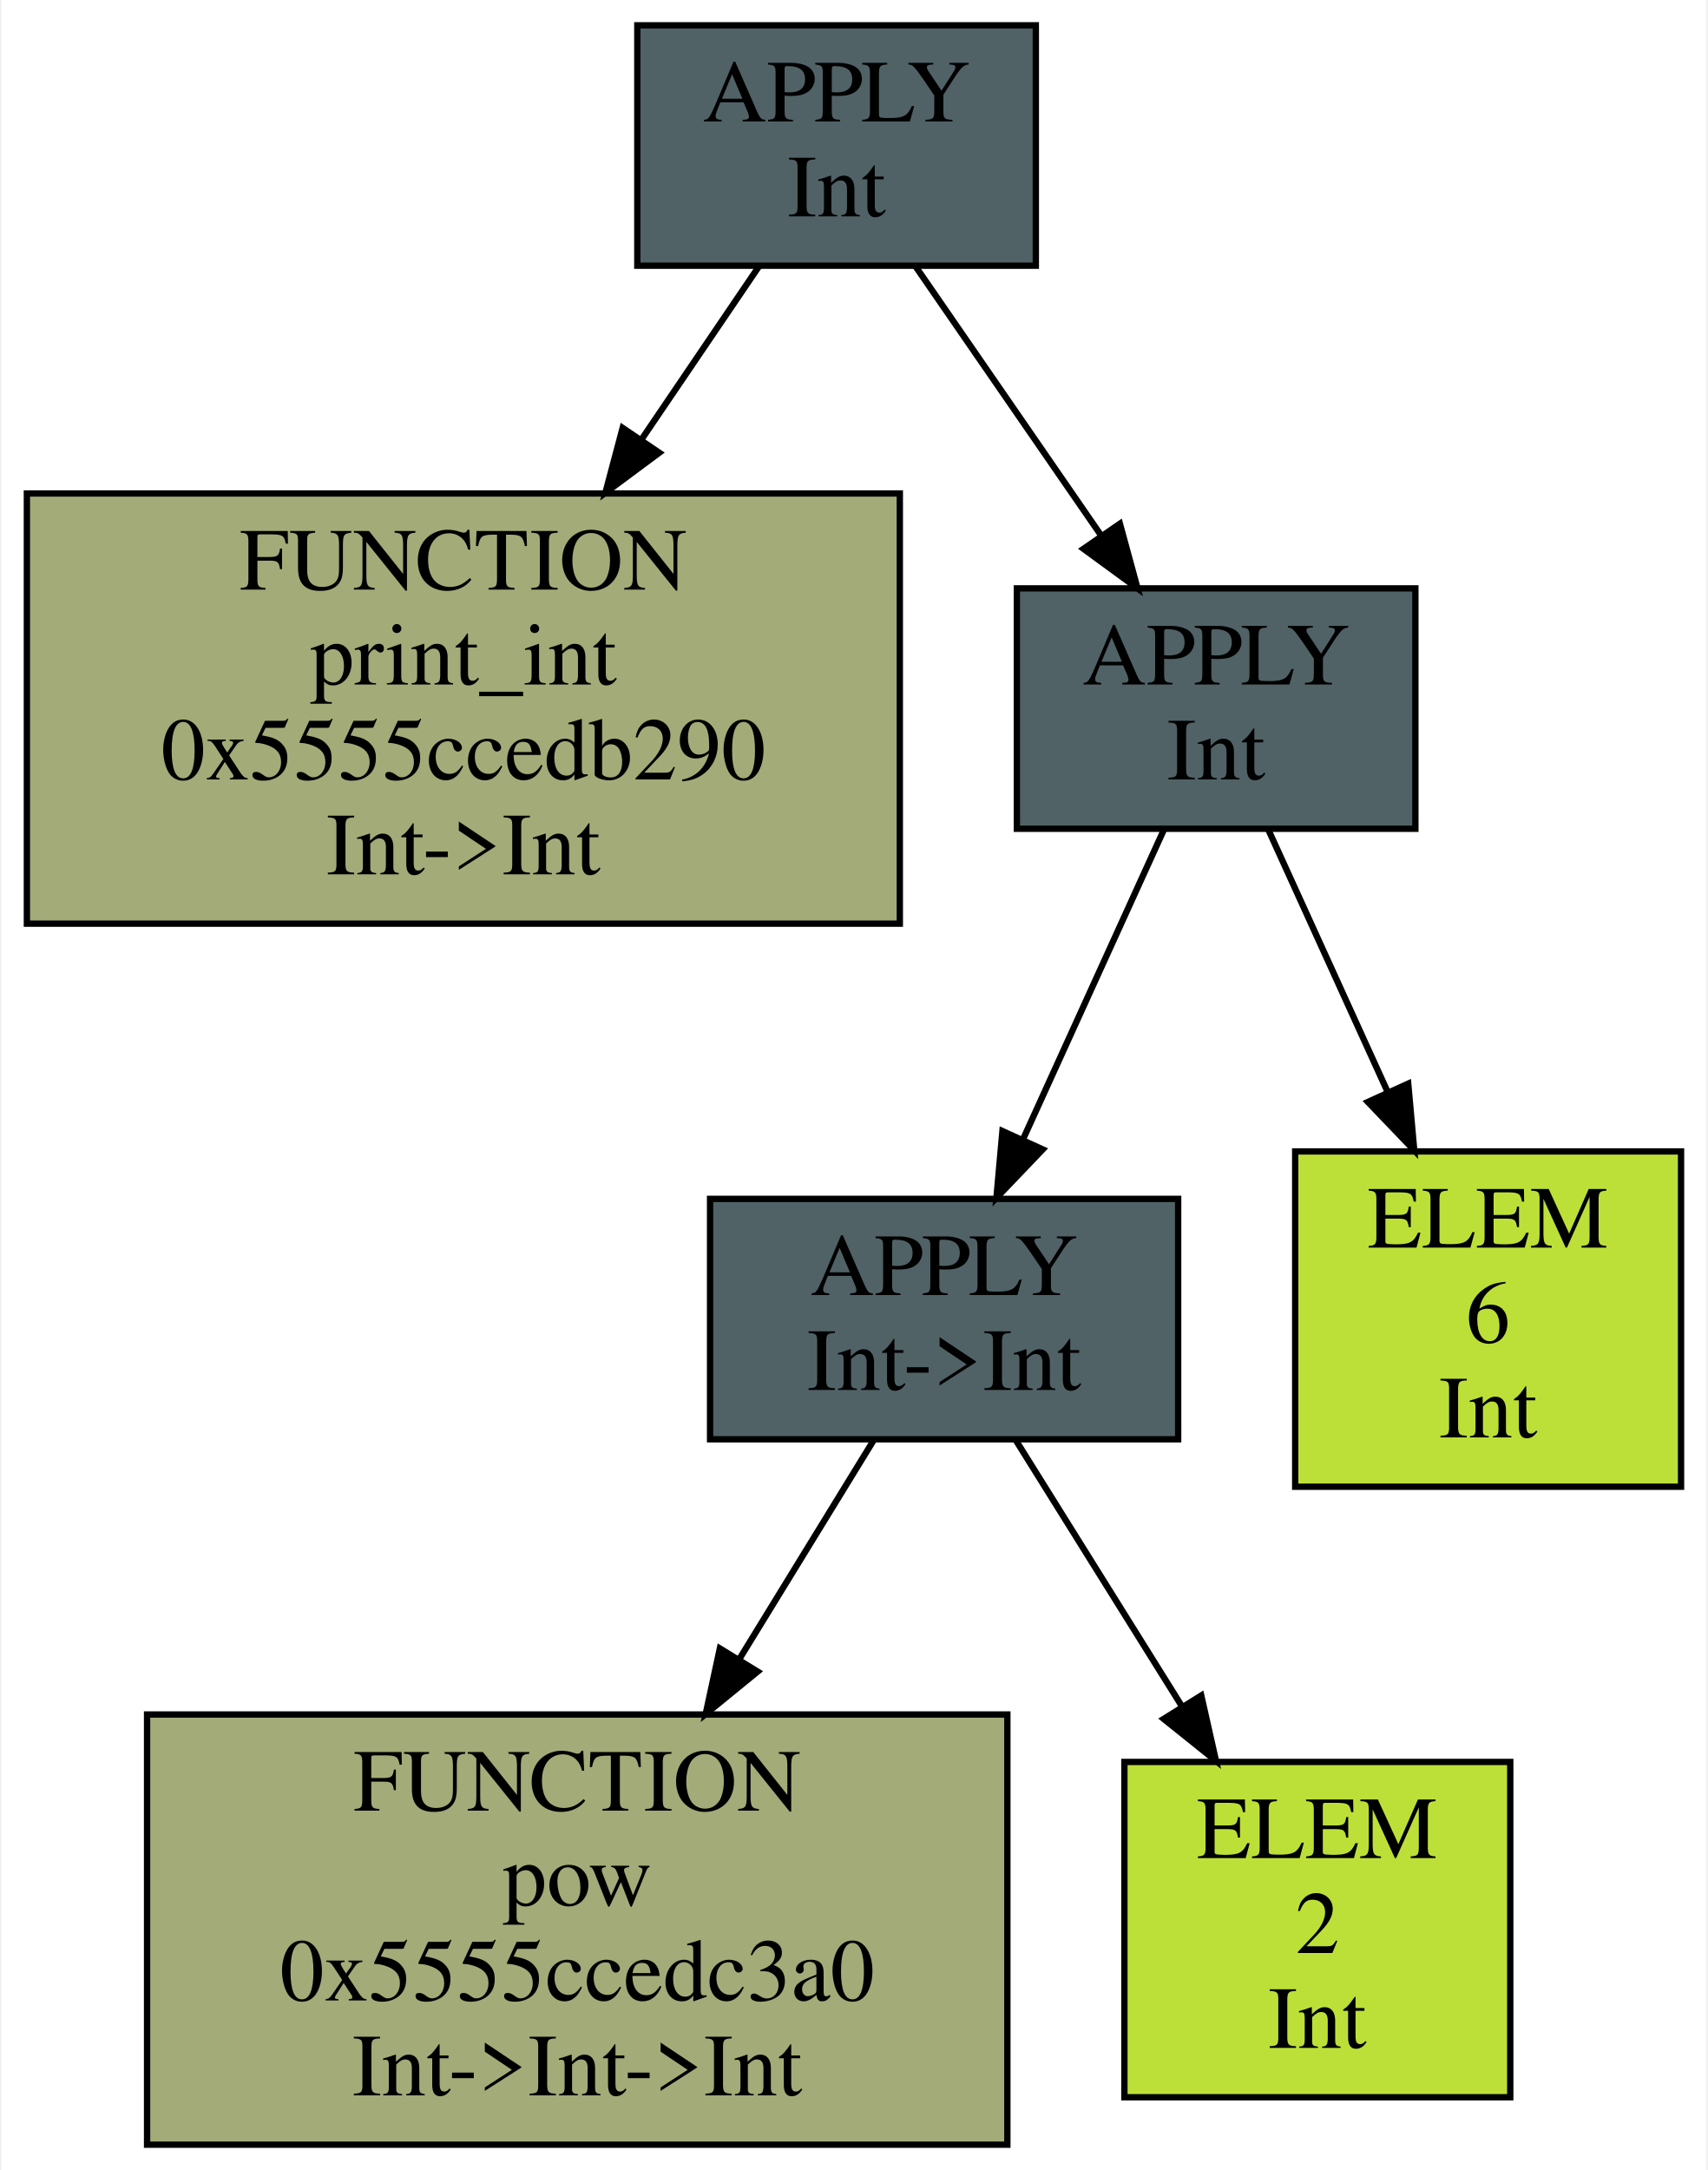
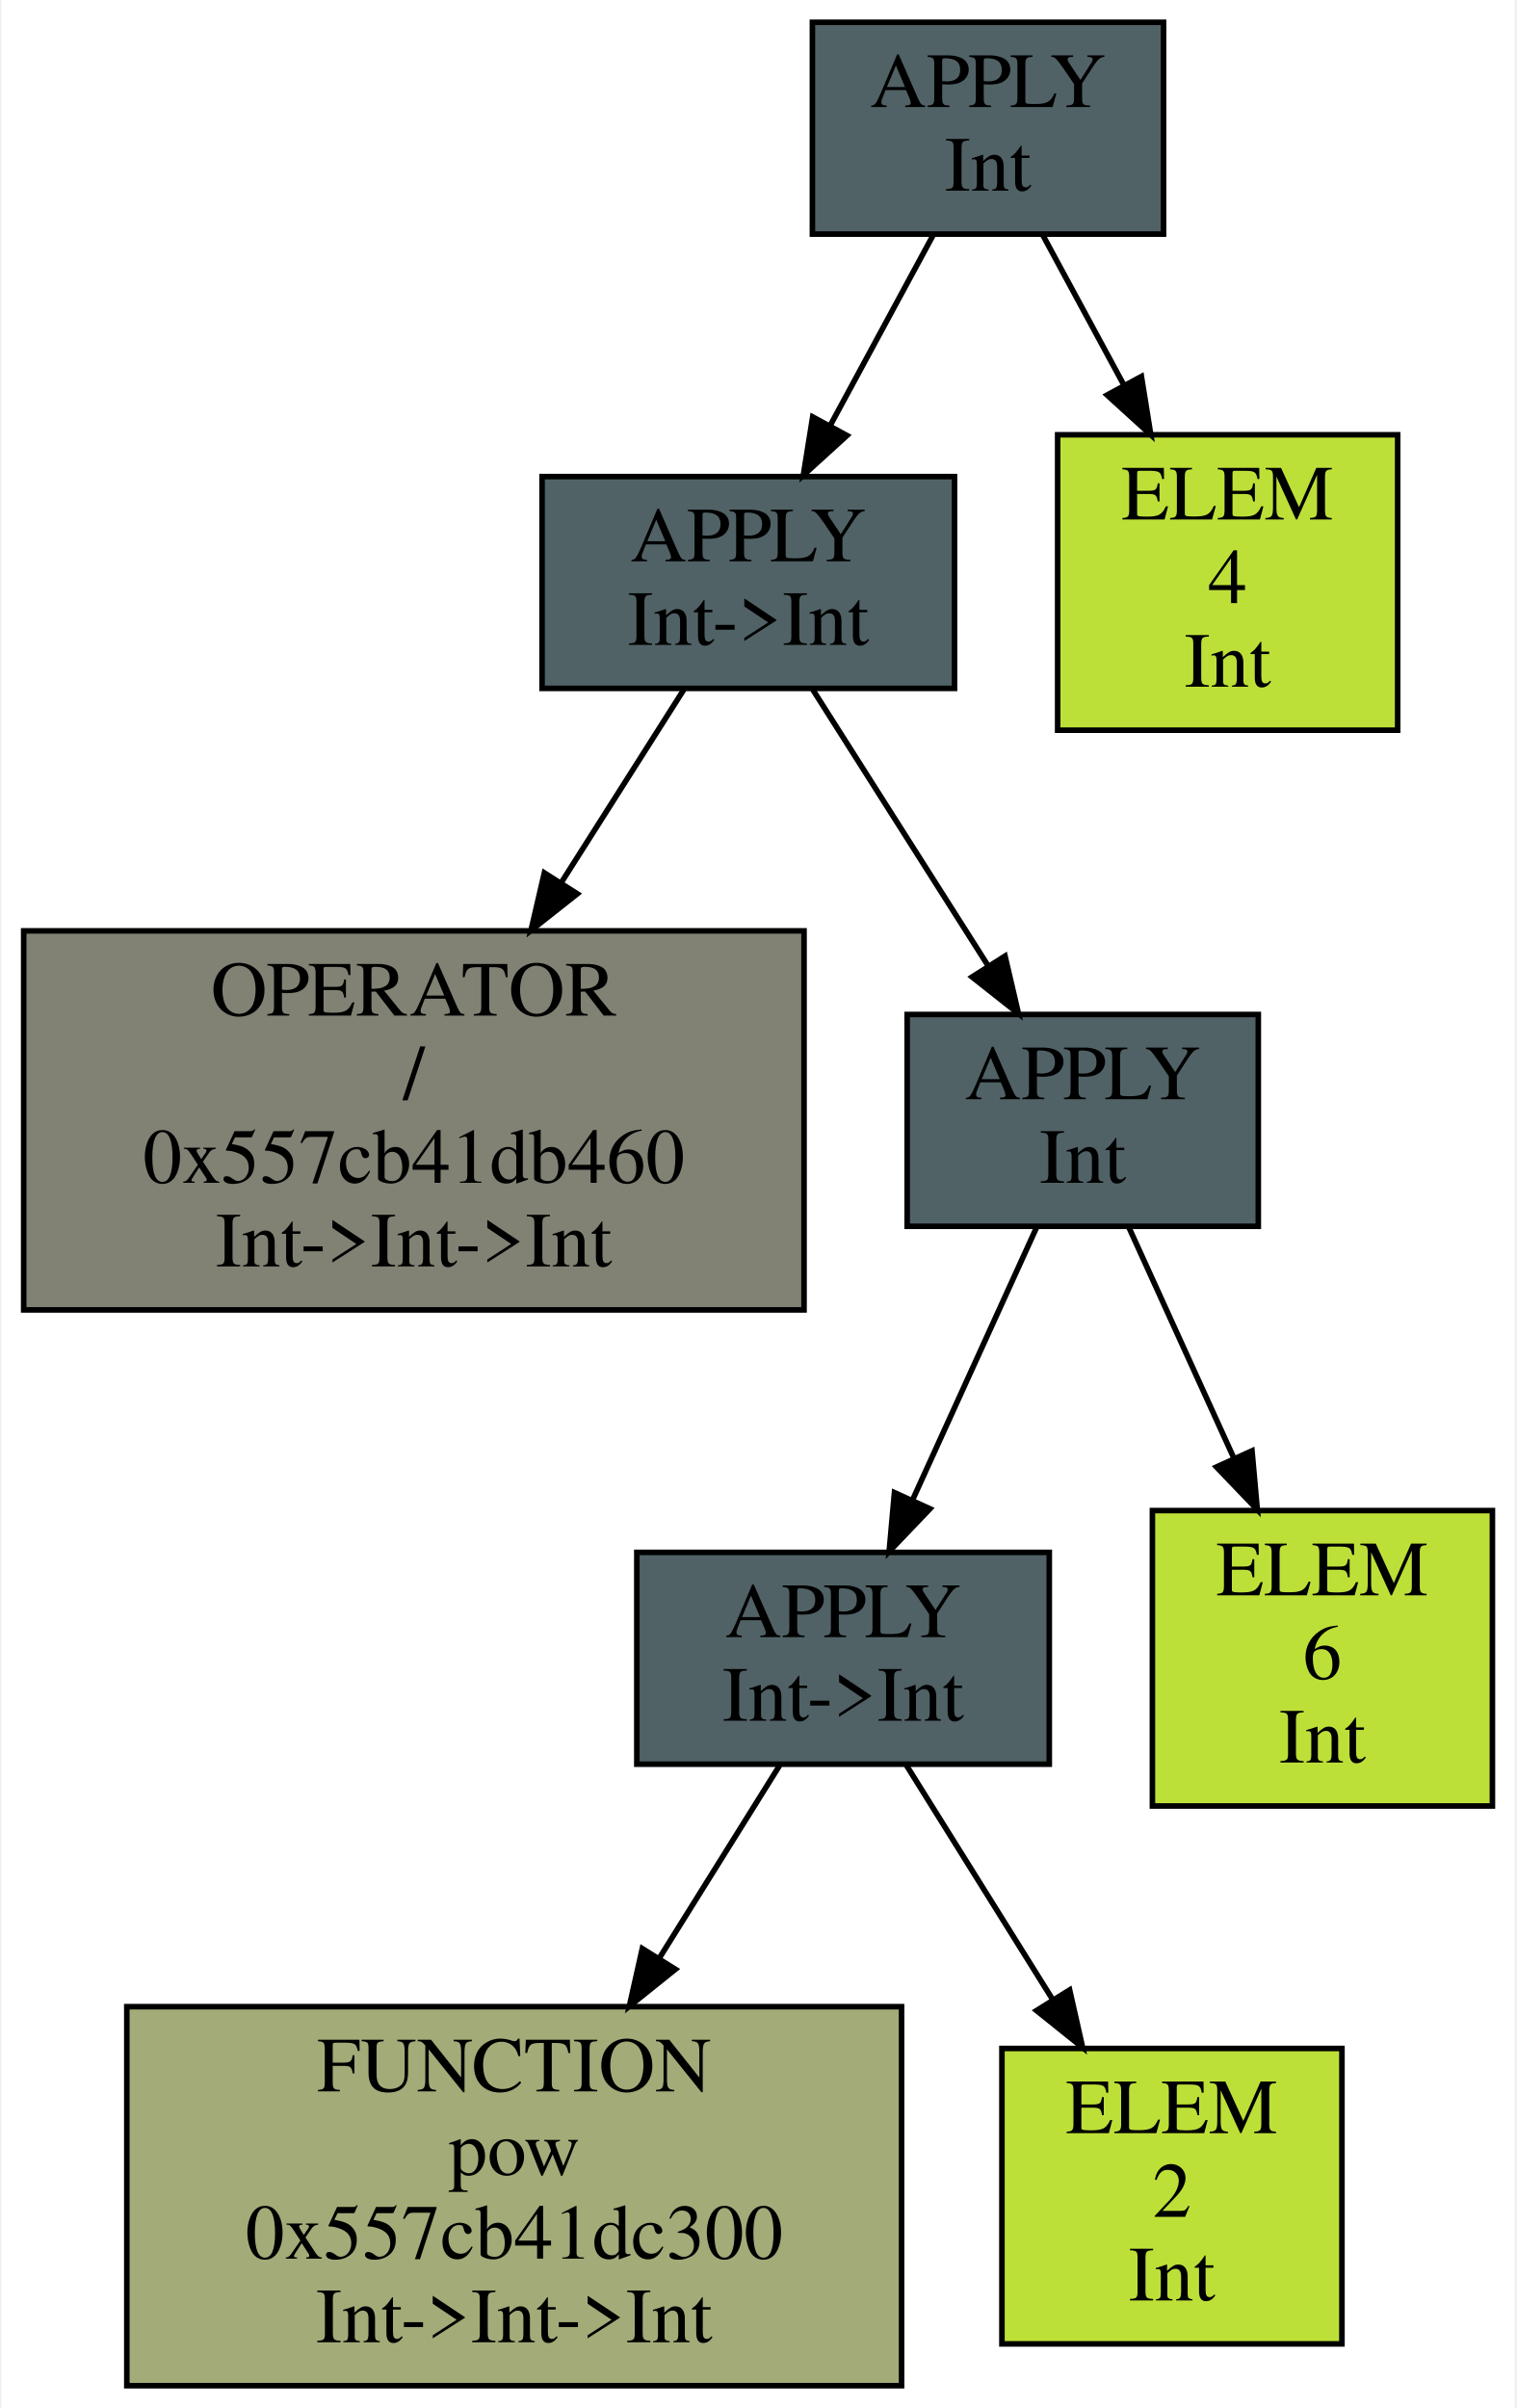
- <svg xmlns="http://www.w3.org/2000/svg" width="270pt" height="343pt" viewBox="0.00 0.00 269.50 343.00">
-   <g id="graph0" class="graph" transform="scale(1 1) rotate(0) translate(4 339)">
-     <polygon fill="white" stroke="transparent" points="-4,4 -4,-339 265.5,-339 265.5,4 -4,4" />
+ <svg xmlns="http://www.w3.org/2000/svg" width="272pt" height="432pt" viewBox="0.00 0.00 271.50 432.00">
+   <g id="graph0" class="graph" transform="scale(1 1) rotate(0) translate(4 428)">
+     <polygon fill="white" stroke="transparent" points="-4,4 -4,-428 267.5,-428 267.5,4 -4,4" />
    <g id="node1" class="node">
-       <polygon fill="#506266" stroke="black" points="159.5,-335 96.5,-335 96.5,-297 159.5,-297 159.5,-335" />
-       <text text-anchor="middle" x="128" y="-319.8" font-family="Times,serif" font-size="14.00">APPLY</text>
-       <text text-anchor="middle" x="128" y="-304.8" font-family="Times,serif" font-size="14.00">Int</text>
+       <polygon fill="#506266" stroke="black" points="204.5,-424 141.5,-424 141.5,-386 204.5,-386 204.5,-424" />
+       <text text-anchor="middle" x="173" y="-408.8" font-family="Times,serif" font-size="14.00">APPLY</text>
+       <text text-anchor="middle" x="173" y="-393.8" font-family="Times,serif" font-size="14.00">Int</text>
    </g>
    <g id="node2" class="node">
-       <polygon fill="#a3ab78" stroke="black" points="138,-261 0,-261 0,-193 138,-193 138,-261" />
-       <text text-anchor="middle" x="69" y="-245.8" font-family="Times,serif" font-size="14.00">FUNCTION</text>
-       <text text-anchor="middle" x="69" y="-230.8" font-family="Times,serif" font-size="14.00">print_int</text>
-       <text text-anchor="middle" x="69" y="-215.8" font-family="Times,serif" font-size="14.00">0x5555ccedb290</text>
-       <text text-anchor="middle" x="69" y="-200.8" font-family="Times,serif" font-size="14.00">Int-&gt;Int</text>
+       <polygon fill="#506266" stroke="black" points="167,-342.5 93,-342.5 93,-304.5 167,-304.5 167,-342.5" />
+       <text text-anchor="middle" x="130" y="-327.3" font-family="Times,serif" font-size="14.00">APPLY</text>
+       <text text-anchor="middle" x="130" y="-312.3" font-family="Times,serif" font-size="14.00">Int-&gt;Int</text>
+     </g>
+     <g id="edge7" class="edge">
+       <path fill="none" stroke="black" d="M163.24,-385.96C157.78,-375.87 150.87,-363.08 144.76,-351.79" />
+       <polygon fill="black" stroke="black" points="147.7,-349.87 139.87,-342.74 141.55,-353.2 147.7,-349.87" />
+     </g>
+     <g id="node9" class="node">
+       <polygon fill="#bde038" stroke="black" points="246.5,-350 185.5,-350 185.5,-297 246.5,-297 246.5,-350" />
+       <text text-anchor="middle" x="216" y="-334.8" font-family="Times,serif" font-size="14.00">ELEM</text>
+       <text text-anchor="middle" x="216" y="-319.8" font-family="Times,serif" font-size="14.00">4</text>
+       <text text-anchor="middle" x="216" y="-304.8" font-family="Times,serif" font-size="14.00">Int</text>
+     </g>
+     <g id="edge8" class="edge">
+       <path fill="none" stroke="black" d="M182.76,-385.96C187.07,-377.99 192.29,-368.34 197.3,-359.07" />
+       <polygon fill="black" stroke="black" points="200.53,-360.46 202.21,-350 194.37,-357.13 200.53,-360.46" />
+     </g>
+     <g id="node3" class="node">
+       <polygon fill="#818274" stroke="black" points="140,-261 0,-261 0,-193 140,-193 140,-261" />
+       <text text-anchor="middle" x="70" y="-245.8" font-family="Times,serif" font-size="14.00">OPERATOR</text>
+       <text text-anchor="middle" x="70" y="-230.8" font-family="Times,serif" font-size="14.00">/</text>
+       <text text-anchor="middle" x="70" y="-215.8" font-family="Times,serif" font-size="14.00">0x557cb41db460</text>
+       <text text-anchor="middle" x="70" y="-200.8" font-family="Times,serif" font-size="14.00">Int-&gt;Int-&gt;Int</text>
    </g>
    <g id="edge1" class="edge">
-       <path fill="none" stroke="black" d="M115.78,-296.97C110.35,-288.97 103.71,-279.18 97.16,-269.53" />
-       <polygon fill="black" stroke="black" points="99.97,-267.44 91.46,-261.12 94.18,-271.36 99.97,-267.44" />
+       <path fill="none" stroke="black" d="M118.43,-304.28C112.18,-294.44 104.19,-281.86 96.51,-269.76" />
+       <polygon fill="black" stroke="black" points="99.32,-267.65 91.01,-261.08 93.41,-271.4 99.32,-267.65" />
    </g>
-     <g id="node3" class="node">
-       <polygon fill="#506266" stroke="black" points="219.5,-246 156.5,-246 156.5,-208 219.5,-208 219.5,-246" />
-       <text text-anchor="middle" x="188" y="-230.8" font-family="Times,serif" font-size="14.00">APPLY</text>
-       <text text-anchor="middle" x="188" y="-215.8" font-family="Times,serif" font-size="14.00">Int</text>
+     <g id="node4" class="node">
+       <polygon fill="#506266" stroke="black" points="221.5,-246 158.5,-246 158.5,-208 221.5,-208 221.5,-246" />
+       <text text-anchor="middle" x="190" y="-230.8" font-family="Times,serif" font-size="14.00">APPLY</text>
+       <text text-anchor="middle" x="190" y="-215.8" font-family="Times,serif" font-size="14.00">Int</text>
    </g>
    <g id="edge6" class="edge">
-       <path fill="none" stroke="black" d="M140.43,-296.97C148.88,-284.73 160.2,-268.32 169.67,-254.58" />
-       <polygon fill="black" stroke="black" points="172.79,-256.22 175.58,-246 167.03,-252.25 172.79,-256.22" />
+       <path fill="none" stroke="black" d="M141.57,-304.28C150.45,-290.29 162.85,-270.76 172.88,-254.96" />
+       <polygon fill="black" stroke="black" points="176.06,-256.48 178.47,-246.16 170.15,-252.73 176.06,-256.48" />
    </g>
-     <g id="node4" class="node">
-       <polygon fill="#506266" stroke="black" points="182,-149.5 108,-149.5 108,-111.5 182,-111.5 182,-149.5" />
-       <text text-anchor="middle" x="145" y="-134.3" font-family="Times,serif" font-size="14.00">APPLY</text>
-       <text text-anchor="middle" x="145" y="-119.3" font-family="Times,serif" font-size="14.00">Int-&gt;Int</text>
+     <g id="node5" class="node">
+       <polygon fill="#506266" stroke="black" points="184,-149.5 110,-149.5 110,-111.5 184,-111.5 184,-149.5" />
+       <text text-anchor="middle" x="147" y="-134.3" font-family="Times,serif" font-size="14.00">APPLY</text>
+       <text text-anchor="middle" x="147" y="-119.3" font-family="Times,serif" font-size="14.00">Int-&gt;Int</text>
    </g>
    <g id="edge4" class="edge">
-       <path fill="none" stroke="black" d="M179.71,-207.78C173.4,-193.92 164.62,-174.62 157.47,-158.91" />
-       <polygon fill="black" stroke="black" points="160.59,-157.32 153.27,-149.66 154.22,-160.22 160.59,-157.32" />
+       <path fill="none" stroke="black" d="M181.71,-207.78C175.4,-193.92 166.62,-174.62 159.47,-158.91" />
+       <polygon fill="black" stroke="black" points="162.59,-157.32 155.27,-149.66 156.22,-160.22 162.59,-157.32" />
+     </g>
+     <g id="node8" class="node">
+       <polygon fill="#bde038" stroke="black" points="263.5,-157 202.5,-157 202.5,-104 263.5,-104 263.5,-157" />
+       <text text-anchor="middle" x="233" y="-141.8" font-family="Times,serif" font-size="14.00">ELEM</text>
+       <text text-anchor="middle" x="233" y="-126.8" font-family="Times,serif" font-size="14.00">6</text>
+       <text text-anchor="middle" x="233" y="-111.8" font-family="Times,serif" font-size="14.00">Int</text>
+     </g>
+     <g id="edge5" class="edge">
+       <path fill="none" stroke="black" d="M198.29,-207.78C203.6,-196.1 210.68,-180.56 217.05,-166.55" />
+       <polygon fill="black" stroke="black" points="220.37,-167.72 221.32,-157.17 213.99,-164.82 220.37,-167.72" />
+     </g>
+     <g id="node6" class="node">
+       <polygon fill="#a3ab78" stroke="black" points="157.5,-68 18.5,-68 18.5,0 157.5,0 157.5,-68" />
+       <text text-anchor="middle" x="88" y="-52.8" font-family="Times,serif" font-size="14.00">FUNCTION</text>
+       <text text-anchor="middle" x="88" y="-37.8" font-family="Times,serif" font-size="14.00">pow</text>
+       <text text-anchor="middle" x="88" y="-22.8" font-family="Times,serif" font-size="14.00">0x557cb41dc300</text>
+       <text text-anchor="middle" x="88" y="-7.8" font-family="Times,serif" font-size="14.00">Int-&gt;Int-&gt;Int</text>
+     </g>
+     <g id="edge2" class="edge">
+       <path fill="none" stroke="black" d="M135.62,-111.28C129.48,-101.44 121.62,-88.86 114.07,-76.76" />
+       <polygon fill="black" stroke="black" points="116.92,-74.71 108.66,-68.08 110.98,-78.42 116.92,-74.71" />
    </g>
    <g id="node7" class="node">
-       <polygon fill="#bde038" stroke="black" points="261.5,-157 200.5,-157 200.5,-104 261.5,-104 261.5,-157" />
-       <text text-anchor="middle" x="231" y="-141.8" font-family="Times,serif" font-size="14.00">ELEM</text>
-       <text text-anchor="middle" x="231" y="-126.8" font-family="Times,serif" font-size="14.00">6</text>
-       <text text-anchor="middle" x="231" y="-111.8" font-family="Times,serif" font-size="14.00">Int</text>
-     </g>
-     <g id="edge5" class="edge">
-       <path fill="none" stroke="black" d="M196.29,-207.78C201.6,-196.1 208.68,-180.56 215.05,-166.55" />
-       <polygon fill="black" stroke="black" points="218.37,-167.72 219.32,-157.17 211.99,-164.82 218.37,-167.72" />
-     </g>
-     <g id="node5" class="node">
-       <polygon fill="#a3ab78" stroke="black" points="155,-68 19,-68 19,0 155,0 155,-68" />
-       <text text-anchor="middle" x="87" y="-52.8" font-family="Times,serif" font-size="14.00">FUNCTION</text>
-       <text text-anchor="middle" x="87" y="-37.8" font-family="Times,serif" font-size="14.00">pow</text>
-       <text text-anchor="middle" x="87" y="-22.8" font-family="Times,serif" font-size="14.00">0x5555ccedc3a0</text>
-       <text text-anchor="middle" x="87" y="-7.8" font-family="Times,serif" font-size="14.00">Int-&gt;Int-&gt;Int</text>
-     </g>
-     <g id="edge2" class="edge">
-       <path fill="none" stroke="black" d="M133.82,-111.28C127.78,-101.44 120.05,-88.86 112.63,-76.76" />
-       <polygon fill="black" stroke="black" points="115.52,-74.78 107.31,-68.08 109.55,-78.44 115.52,-74.78" />
-     </g>
-     <g id="node6" class="node">
-       <polygon fill="#bde038" stroke="black" points="234.5,-60.5 173.5,-60.5 173.5,-7.5 234.5,-7.5 234.5,-60.5" />
-       <text text-anchor="middle" x="204" y="-45.3" font-family="Times,serif" font-size="14.00">ELEM</text>
-       <text text-anchor="middle" x="204" y="-30.3" font-family="Times,serif" font-size="14.00">2</text>
-       <text text-anchor="middle" x="204" y="-15.3" font-family="Times,serif" font-size="14.00">Int</text>
+       <polygon fill="#bde038" stroke="black" points="236.5,-60.5 175.5,-60.5 175.5,-7.5 236.5,-7.5 236.5,-60.5" />
+       <text text-anchor="middle" x="206" y="-45.3" font-family="Times,serif" font-size="14.00">ELEM</text>
+       <text text-anchor="middle" x="206" y="-30.3" font-family="Times,serif" font-size="14.00">2</text>
+       <text text-anchor="middle" x="206" y="-15.3" font-family="Times,serif" font-size="14.00">Int</text>
    </g>
    <g id="edge3" class="edge">
-       <path fill="none" stroke="black" d="M156.38,-111.28C163.81,-99.38 173.74,-83.46 182.62,-69.25" />
-       <polygon fill="black" stroke="black" points="185.65,-71 187.98,-60.67 179.71,-67.3 185.65,-71" />
+       <path fill="none" stroke="black" d="M158.38,-111.28C165.81,-99.38 175.74,-83.46 184.62,-69.25" />
+       <polygon fill="black" stroke="black" points="187.65,-71 189.98,-60.67 181.71,-67.3 187.65,-71" />
    </g>
  </g>
</svg>
